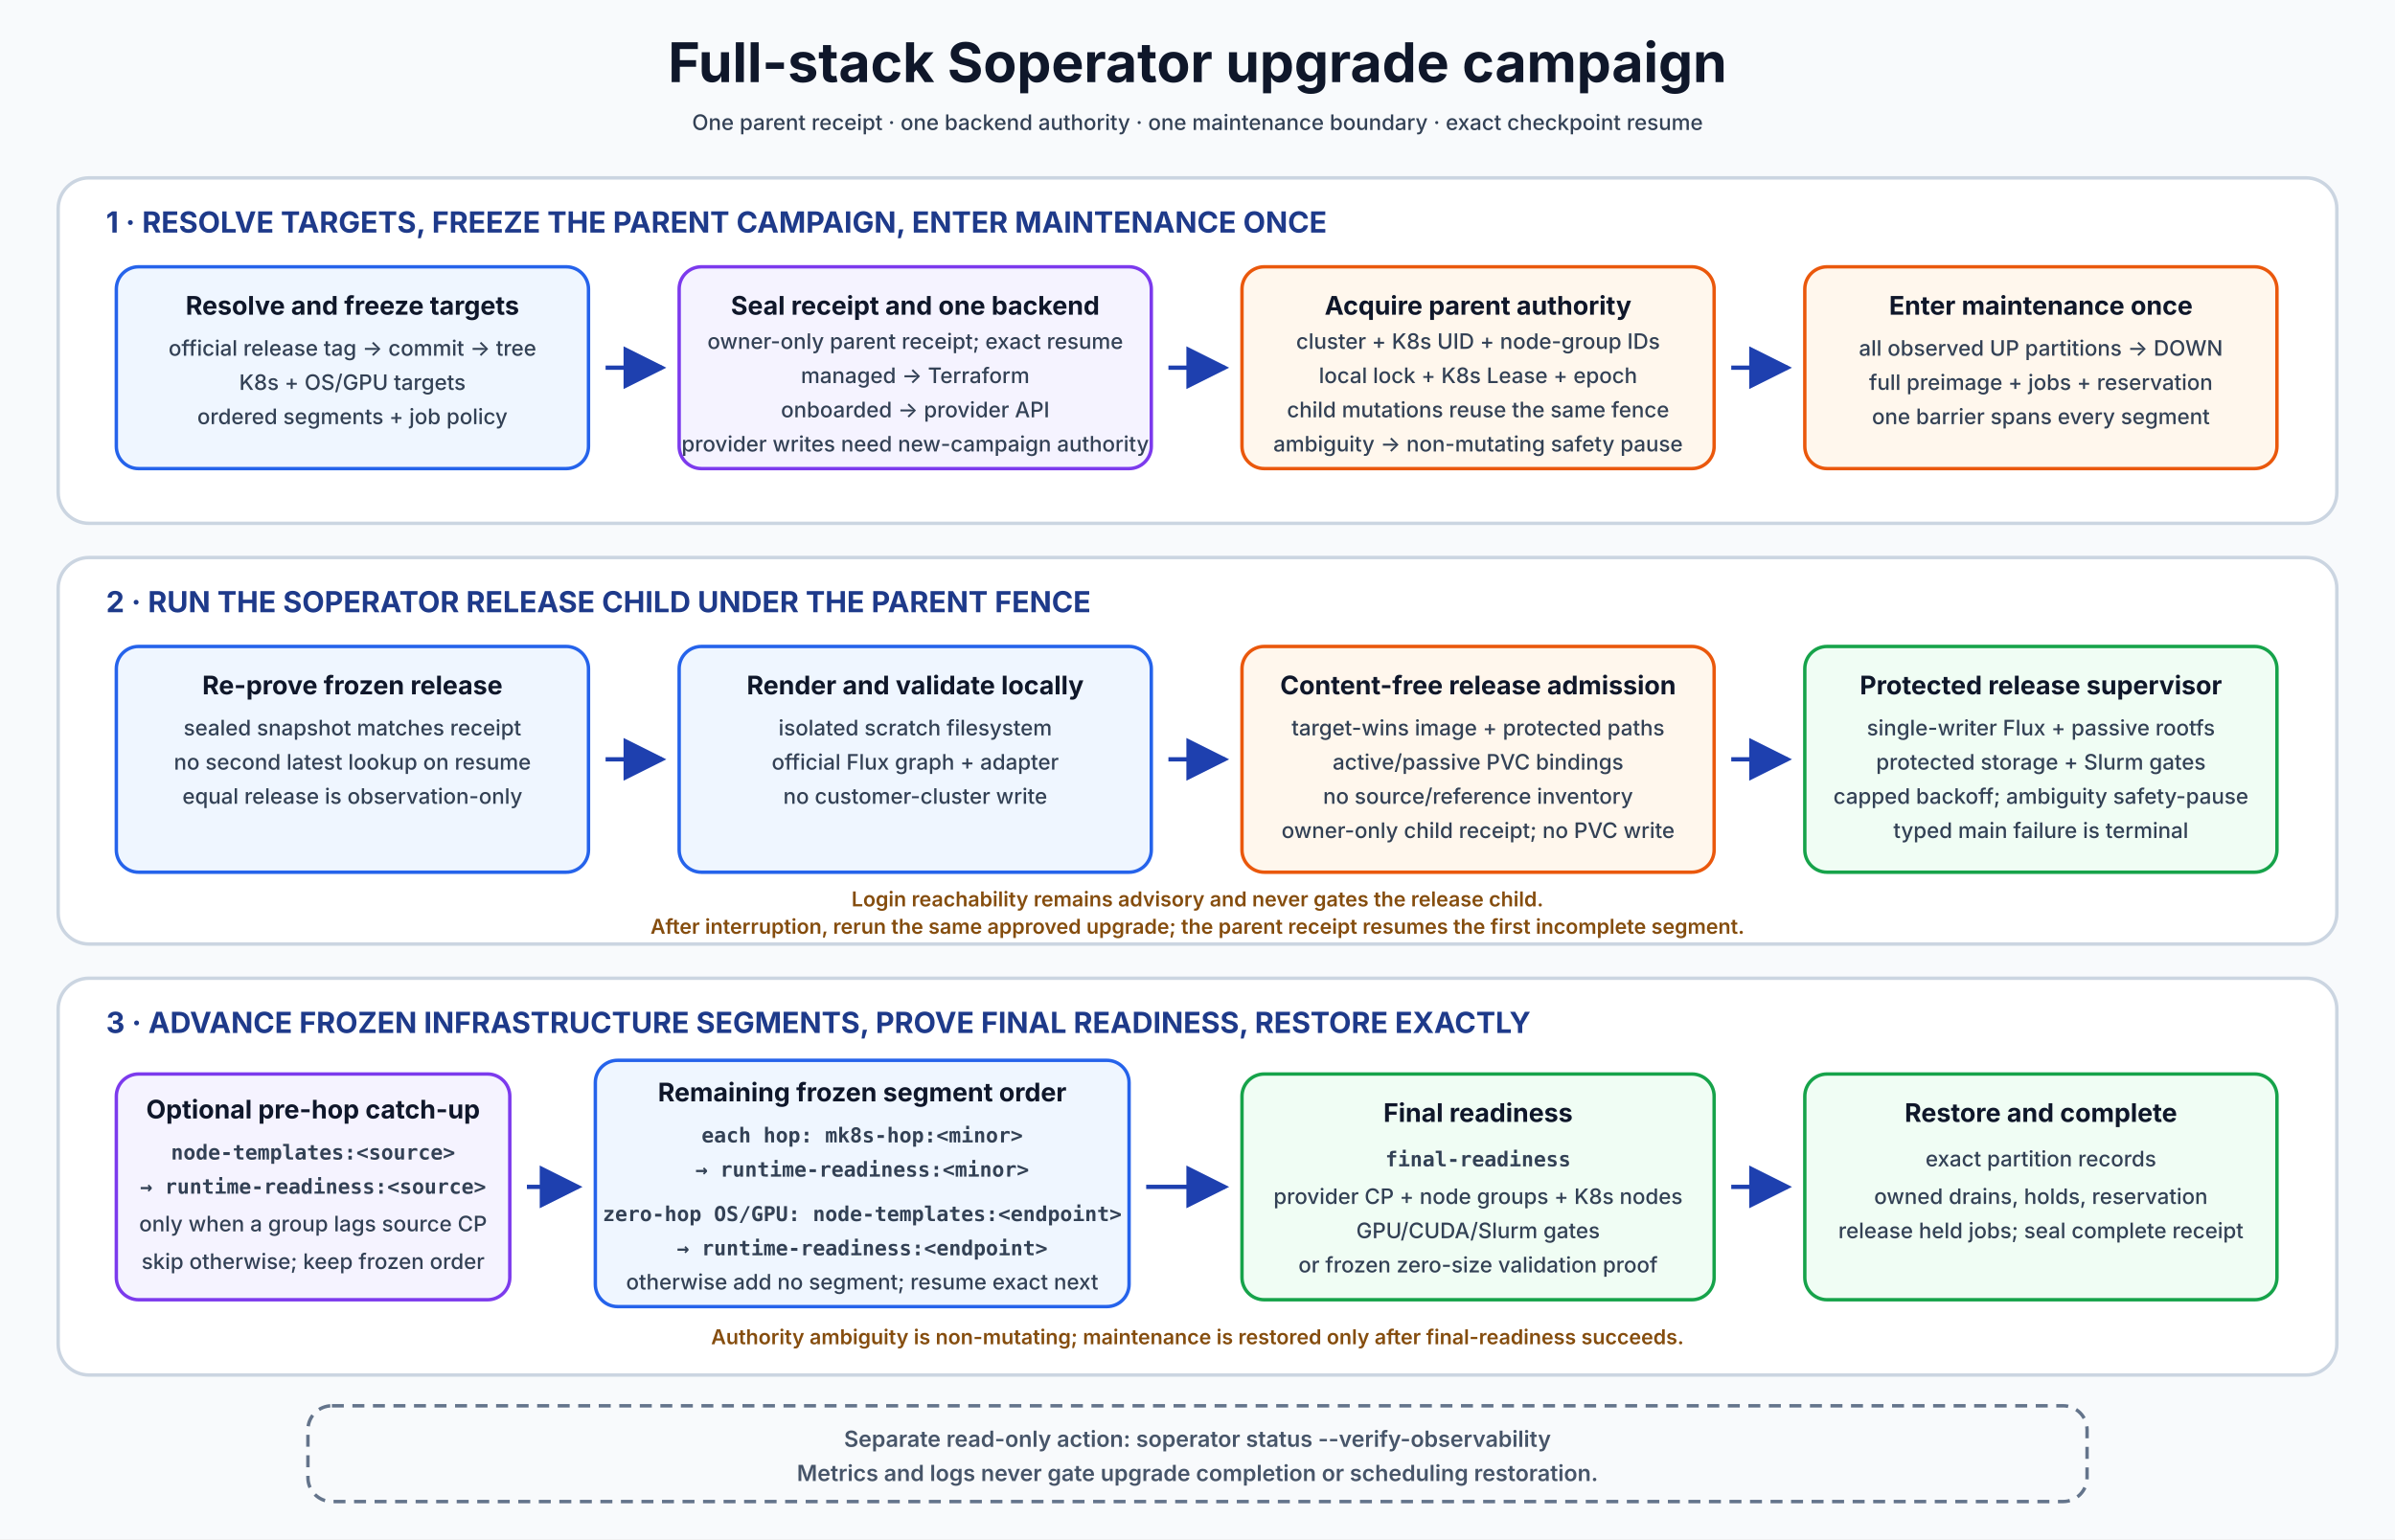
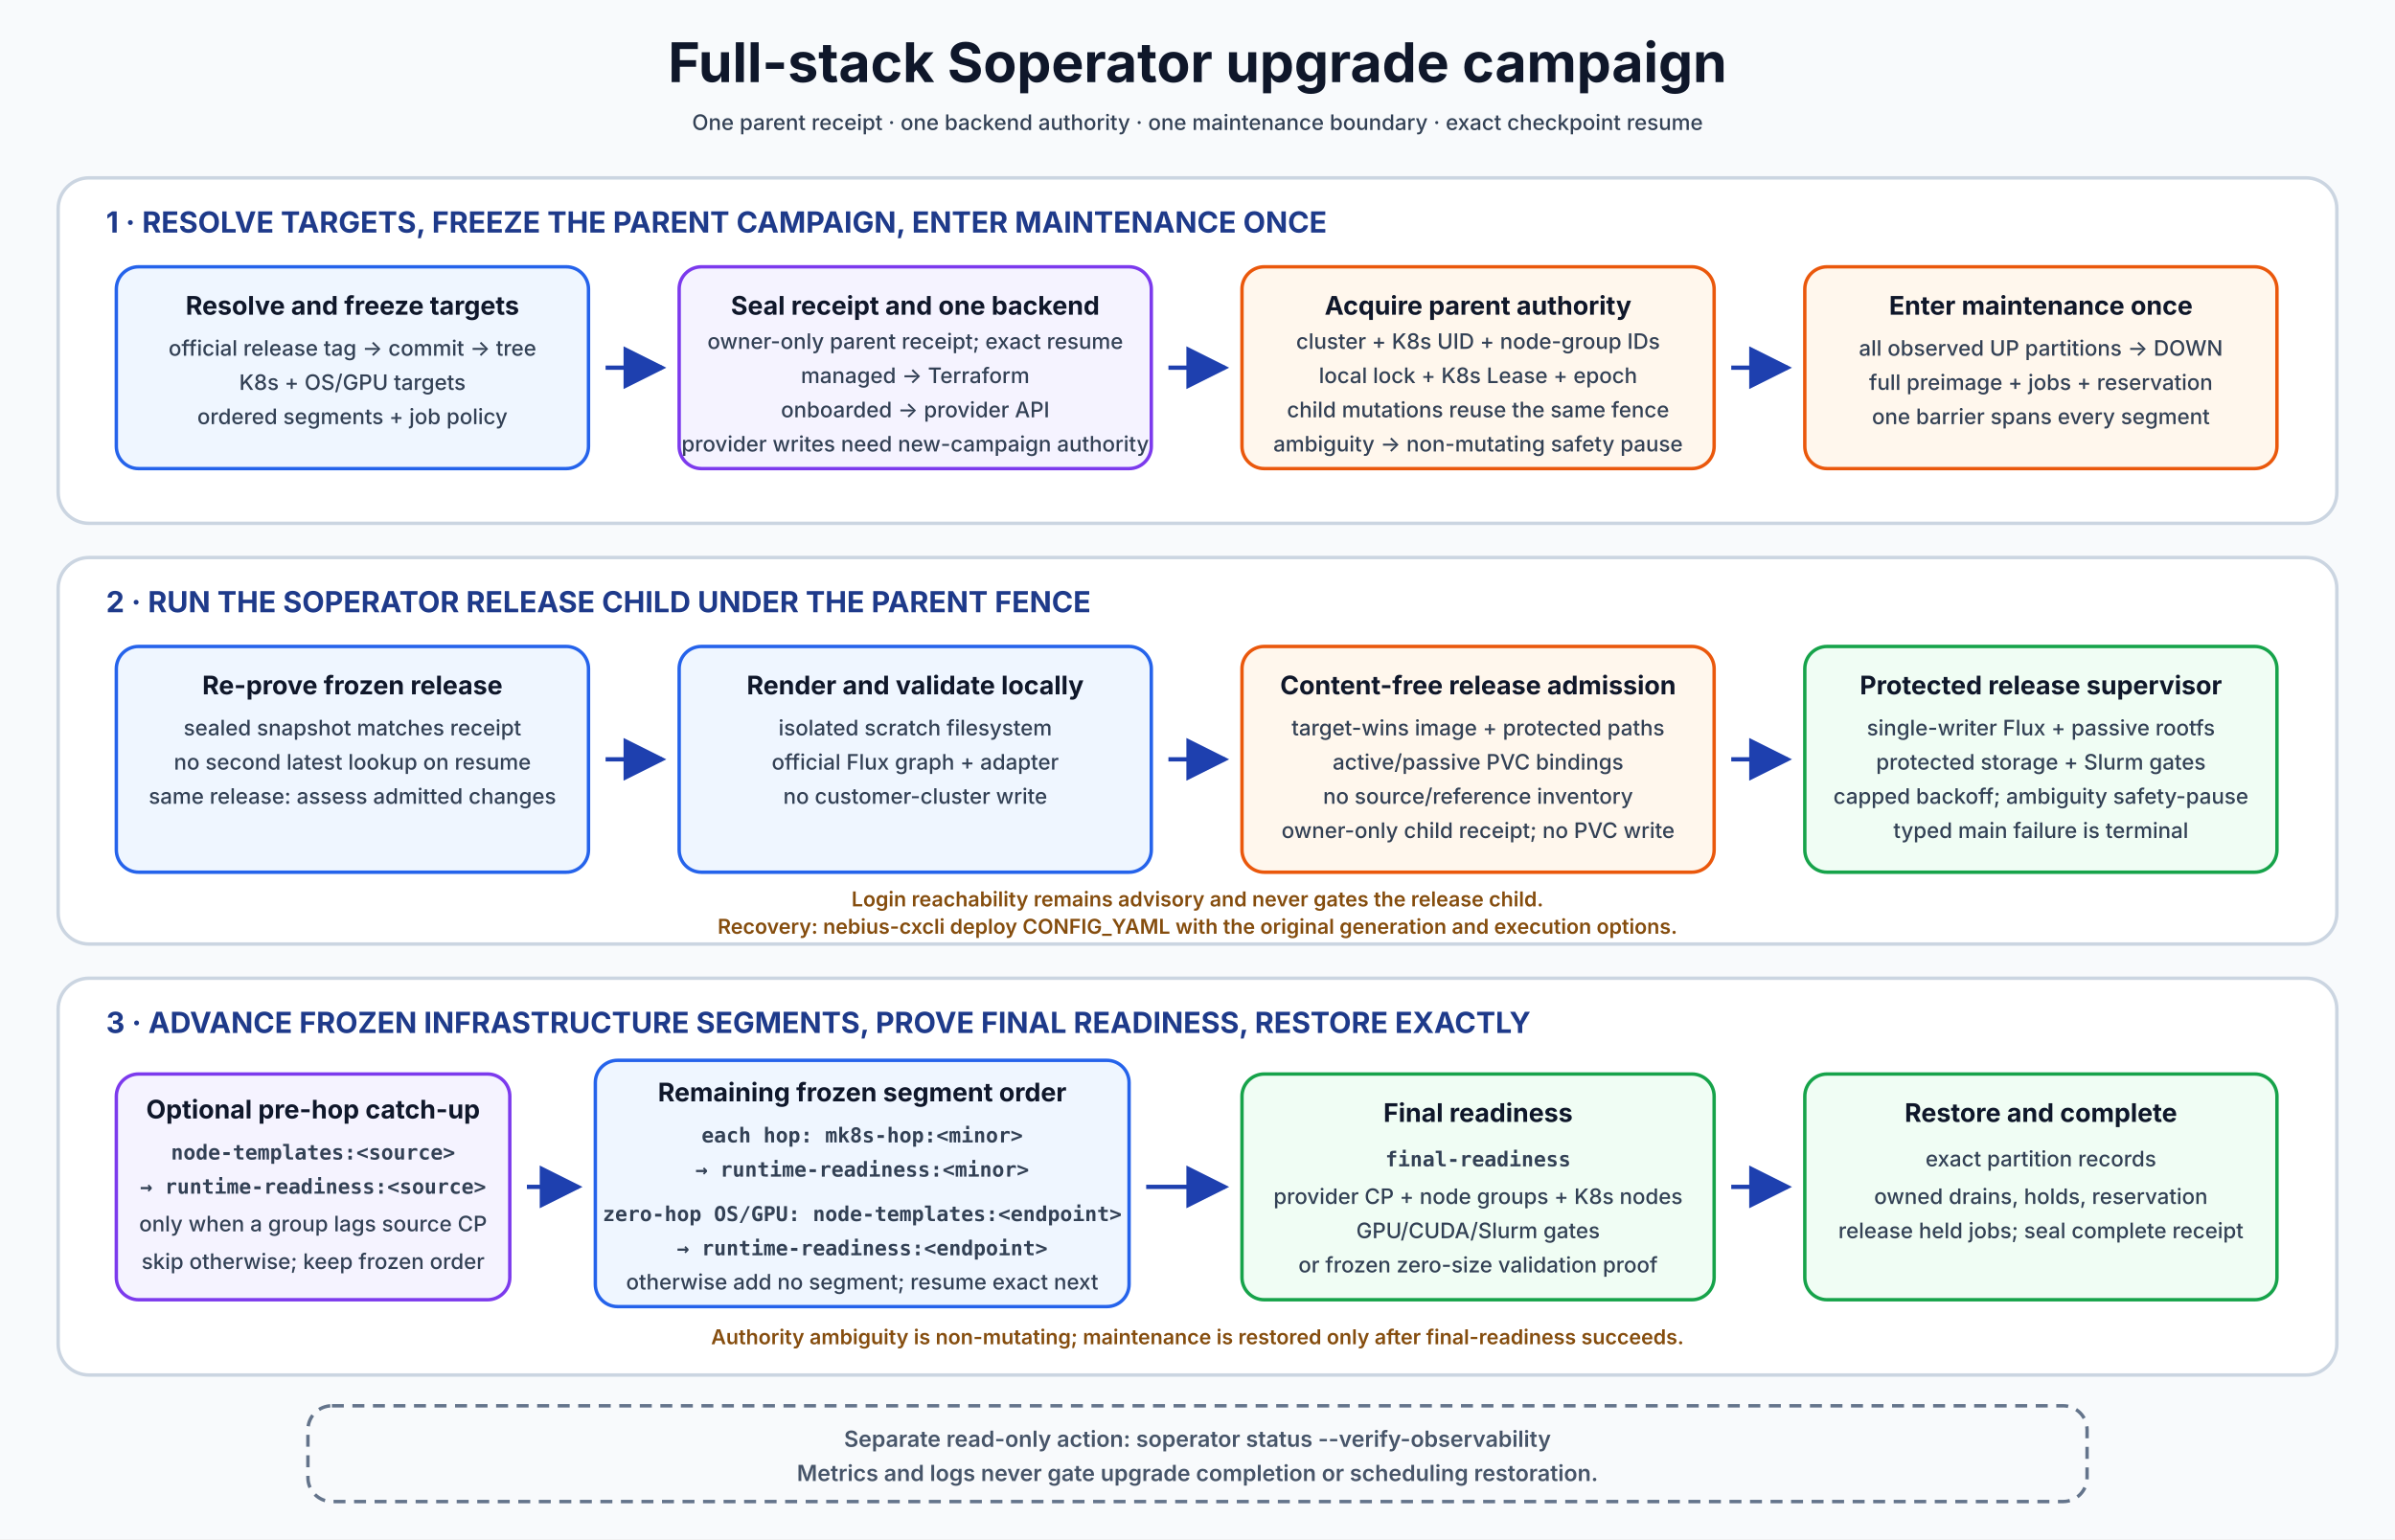
<svg xmlns="http://www.w3.org/2000/svg" width="1400" height="900" viewBox="0 0 1400 900" role="img" aria-labelledby="title desc">
  <defs>
    <marker id="arrow" markerWidth="10" markerHeight="10" refX="9" refY="5" orient="auto">
      <path d="M0 0L10 5L0 10Z" fill="#1e40af" />
    </marker>
    <style>.bg{fill:#f8fafc}.lane{fill:#fff;stroke:#cbd5e1;stroke-width:2}.step{fill:#eff6ff;stroke:#2563eb;stroke-width:2}.authority{fill:#f5f3ff;stroke:#7c3aed;stroke-width:2}.protect{fill:#fff7ed;stroke:#ea580c;stroke-width:2}.verify{fill:#f0fdf4;stroke:#16a34a;stroke-width:2}.status{fill:#f8fafc;stroke:#64748b;stroke-width:2;stroke-dasharray:7 5}.title{font:700 32px Inter,Arial,sans-serif;fill:#0f172a}.lanehead{font:700 17px Inter,Arial,sans-serif;fill:#1e3a8a}.head{font:700 15px Inter,Arial,sans-serif;fill:#0f172a}.body{font:500 12.5px Inter,Arial,sans-serif;fill:#334155}.small{font:600 12px ui-monospace,SFMono-Regular,Menlo,monospace;fill:#334155}.flow{fill:none;stroke:#1e40af;stroke-width:2.5;marker-end:url(#arrow)}.note{font:600 12px Inter,Arial,sans-serif;fill:#854d0e}.statusText{font:600 13px Inter,Arial,sans-serif;fill:#475569}</style>
  </defs>
  <rect class="bg" width="1400" height="900" />
  <text class="title" x="700" y="48" text-anchor="middle">Full-stack Soperator upgrade campaign</text>
  <text class="body" x="700" y="76" text-anchor="middle">One parent receipt · one backend authority · one maintenance boundary · exact checkpoint resume</text>
  <rect class="lane" x="34" y="104" width="1332" height="202" rx="18" />
  <text class="lanehead" x="62" y="136">1 · RESOLVE TARGETS, FREEZE THE PARENT CAMPAIGN, ENTER MAINTENANCE ONCE</text>
  <rect class="step" x="68" y="156" width="276" height="118" rx="13" />
  <text class="head" x="206" y="184" text-anchor="middle">Resolve and freeze targets</text>
  <text class="body" x="206" y="208" text-anchor="middle">official release tag → commit → tree</text>
  <text class="body" x="206" y="228" text-anchor="middle">K8s + OS/GPU targets</text>
  <text class="body" x="206" y="248" text-anchor="middle">ordered segments + job policy</text>
  <path class="flow" d="M354 215H387" />
  <rect class="authority" x="397" y="156" width="276" height="118" rx="13" />
  <text class="head" x="535" y="184" text-anchor="middle">Seal receipt and one backend</text>
  <text class="body" x="535" y="204" text-anchor="middle">owner-only parent receipt; exact resume</text>
  <text class="body" x="535" y="224" text-anchor="middle">managed → Terraform</text>
  <text class="body" x="535" y="244" text-anchor="middle">onboarded → provider API</text>
  <text class="body" x="535" y="264" text-anchor="middle">provider writes need new-campaign authority</text>
  <path class="flow" d="M683 215H716" />
  <rect class="protect" x="726" y="156" width="276" height="118" rx="13" />
  <text class="head" x="864" y="184" text-anchor="middle">Acquire parent authority</text>
  <text class="body" x="864" y="204" text-anchor="middle">cluster + K8s UID + node-group IDs</text>
  <text class="body" x="864" y="224" text-anchor="middle">local lock + K8s Lease + epoch</text>
  <text class="body" x="864" y="244" text-anchor="middle">child mutations reuse the same fence</text>
  <text class="body" x="864" y="264" text-anchor="middle">ambiguity → non-mutating safety pause</text>
  <path class="flow" d="M1012 215H1045" />
  <rect class="protect" x="1055" y="156" width="276" height="118" rx="13" />
  <text class="head" x="1193" y="184" text-anchor="middle">Enter maintenance once</text>
  <text class="body" x="1193" y="208" text-anchor="middle">all observed UP partitions → DOWN</text>
  <text class="body" x="1193" y="228" text-anchor="middle">full preimage + jobs + reservation</text>
  <text class="body" x="1193" y="248" text-anchor="middle">one barrier spans every segment</text>
  <rect class="lane" x="34" y="326" width="1332" height="226" rx="18" />
  <text class="lanehead" x="62" y="358">2 · RUN THE SOPERATOR RELEASE CHILD UNDER THE PARENT FENCE</text>
  <rect class="step" x="68" y="378" width="276" height="132" rx="13" />
  <text class="head" x="206" y="406" text-anchor="middle">Re-prove frozen release</text>
  <text class="body" x="206" y="430" text-anchor="middle">sealed snapshot matches receipt</text>
  <text class="body" x="206" y="450" text-anchor="middle">no second latest lookup on resume</text>
-   <text class="body" x="206" y="470" text-anchor="middle">equal release is observation-only</text>
+   <text class="body" x="206" y="470" text-anchor="middle">same release: assess admitted changes</text>
  <path class="flow" d="M354 444H387" />
  <rect class="step" x="397" y="378" width="276" height="132" rx="13" />
  <text class="head" x="535" y="406" text-anchor="middle">Render and validate locally</text>
  <text class="body" x="535" y="430" text-anchor="middle">isolated scratch filesystem</text>
  <text class="body" x="535" y="450" text-anchor="middle">official Flux graph + adapter</text>
  <text class="body" x="535" y="470" text-anchor="middle">no customer-cluster write</text>
  <path class="flow" d="M683 444H716" />
  <rect class="protect" x="726" y="378" width="276" height="132" rx="13" />
  <text class="head" x="864" y="406" text-anchor="middle">Content-free release admission</text>
  <text class="body" x="864" y="430" text-anchor="middle">target-wins image + protected paths</text>
  <text class="body" x="864" y="450" text-anchor="middle">active/passive PVC bindings</text>
  <text class="body" x="864" y="470" text-anchor="middle">no source/reference inventory</text>
  <text class="body" x="864" y="490" text-anchor="middle">owner-only child receipt; no PVC write</text>
  <path class="flow" d="M1012 444H1045" />
  <rect class="verify" x="1055" y="378" width="276" height="132" rx="13" />
  <text class="head" x="1193" y="406" text-anchor="middle">Protected release supervisor</text>
  <text class="body" x="1193" y="430" text-anchor="middle">single-writer Flux + passive rootfs</text>
  <text class="body" x="1193" y="450" text-anchor="middle">protected storage + Slurm gates</text>
  <text class="body" x="1193" y="470" text-anchor="middle">capped backoff; ambiguity safety-pause</text>
  <text class="body" x="1193" y="490" text-anchor="middle">typed main failure is terminal</text>
  <text class="note" x="700" y="530" text-anchor="middle">Login reachability remains advisory and never gates the release child.</text>
-   <text class="note" x="700" y="546" text-anchor="middle">After interruption, rerun the same approved upgrade; the parent receipt resumes the first incomplete segment.</text>
+   <text class="note" x="700" y="546" text-anchor="middle">Recovery: nebius-cxcli deploy CONFIG_YAML with the original generation and execution options.</text>
  <rect class="lane" x="34" y="572" width="1332" height="232" rx="18" />
  <text class="lanehead" x="62" y="604">3 · ADVANCE FROZEN INFRASTRUCTURE SEGMENTS, PROVE FINAL READINESS, RESTORE EXACTLY</text>
  <rect class="authority" x="68" y="628" width="230" height="132" rx="13" />
  <text class="head" x="183" y="654" text-anchor="middle">Optional pre-hop catch-up</text>
  <text class="small" x="183" y="678" text-anchor="middle">node-templates:&lt;source&gt;</text>
  <text class="small" x="183" y="698" text-anchor="middle">→ runtime-readiness:&lt;source&gt;</text>
  <text class="body" x="183" y="720" text-anchor="middle">only when a group lags source CP</text>
  <text class="body" x="183" y="742" text-anchor="middle">skip otherwise; keep frozen order</text>
  <path class="flow" d="M308 694H338" />
  <rect class="step" x="348" y="620" width="312" height="144" rx="13" />
  <text class="head" x="504" y="644" text-anchor="middle">Remaining frozen segment order</text>
  <text class="small" x="504" y="668" text-anchor="middle">each hop: mk8s-hop:&lt;minor&gt;</text>
  <text class="small" x="504" y="688" text-anchor="middle">→ runtime-readiness:&lt;minor&gt;</text>
  <text class="small" x="504" y="714" text-anchor="middle">zero-hop OS/GPU: node-templates:&lt;endpoint&gt;</text>
  <text class="small" x="504" y="734" text-anchor="middle">→ runtime-readiness:&lt;endpoint&gt;</text>
  <text class="body" x="504" y="754" text-anchor="middle">otherwise add no segment; resume exact next</text>
  <path class="flow" d="M670 694H716" />
  <rect class="verify" x="726" y="628" width="276" height="132" rx="13" />
  <text class="head" x="864" y="656" text-anchor="middle">Final readiness</text>
  <text class="small" x="864" y="682" text-anchor="middle">final-readiness</text>
  <text class="body" x="864" y="704" text-anchor="middle">provider CP + node groups + K8s nodes</text>
  <text class="body" x="864" y="724" text-anchor="middle">GPU/CUDA/Slurm gates</text>
  <text class="body" x="864" y="744" text-anchor="middle">or frozen zero-size validation proof</text>
  <path class="flow" d="M1012 694H1045" />
  <rect class="verify" x="1055" y="628" width="276" height="132" rx="13" />
  <text class="head" x="1193" y="656" text-anchor="middle">Restore and complete</text>
  <text class="body" x="1193" y="682" text-anchor="middle">exact partition records</text>
  <text class="body" x="1193" y="704" text-anchor="middle">owned drains, holds, reservation</text>
  <text class="body" x="1193" y="724" text-anchor="middle">release held jobs; seal complete receipt</text>
  <text class="note" x="700" y="786" text-anchor="middle">Authority ambiguity is non-mutating; maintenance is restored only after final-readiness succeeds.</text>
  <rect class="status" x="180" y="822" width="1040" height="56" rx="14" />
  <text class="statusText" x="700" y="846" text-anchor="middle">Separate read-only action: soperator status --verify-observability</text>
  <text class="statusText" x="700" y="866" text-anchor="middle">Metrics and logs never gate upgrade completion or scheduling restoration.</text>
</svg>
